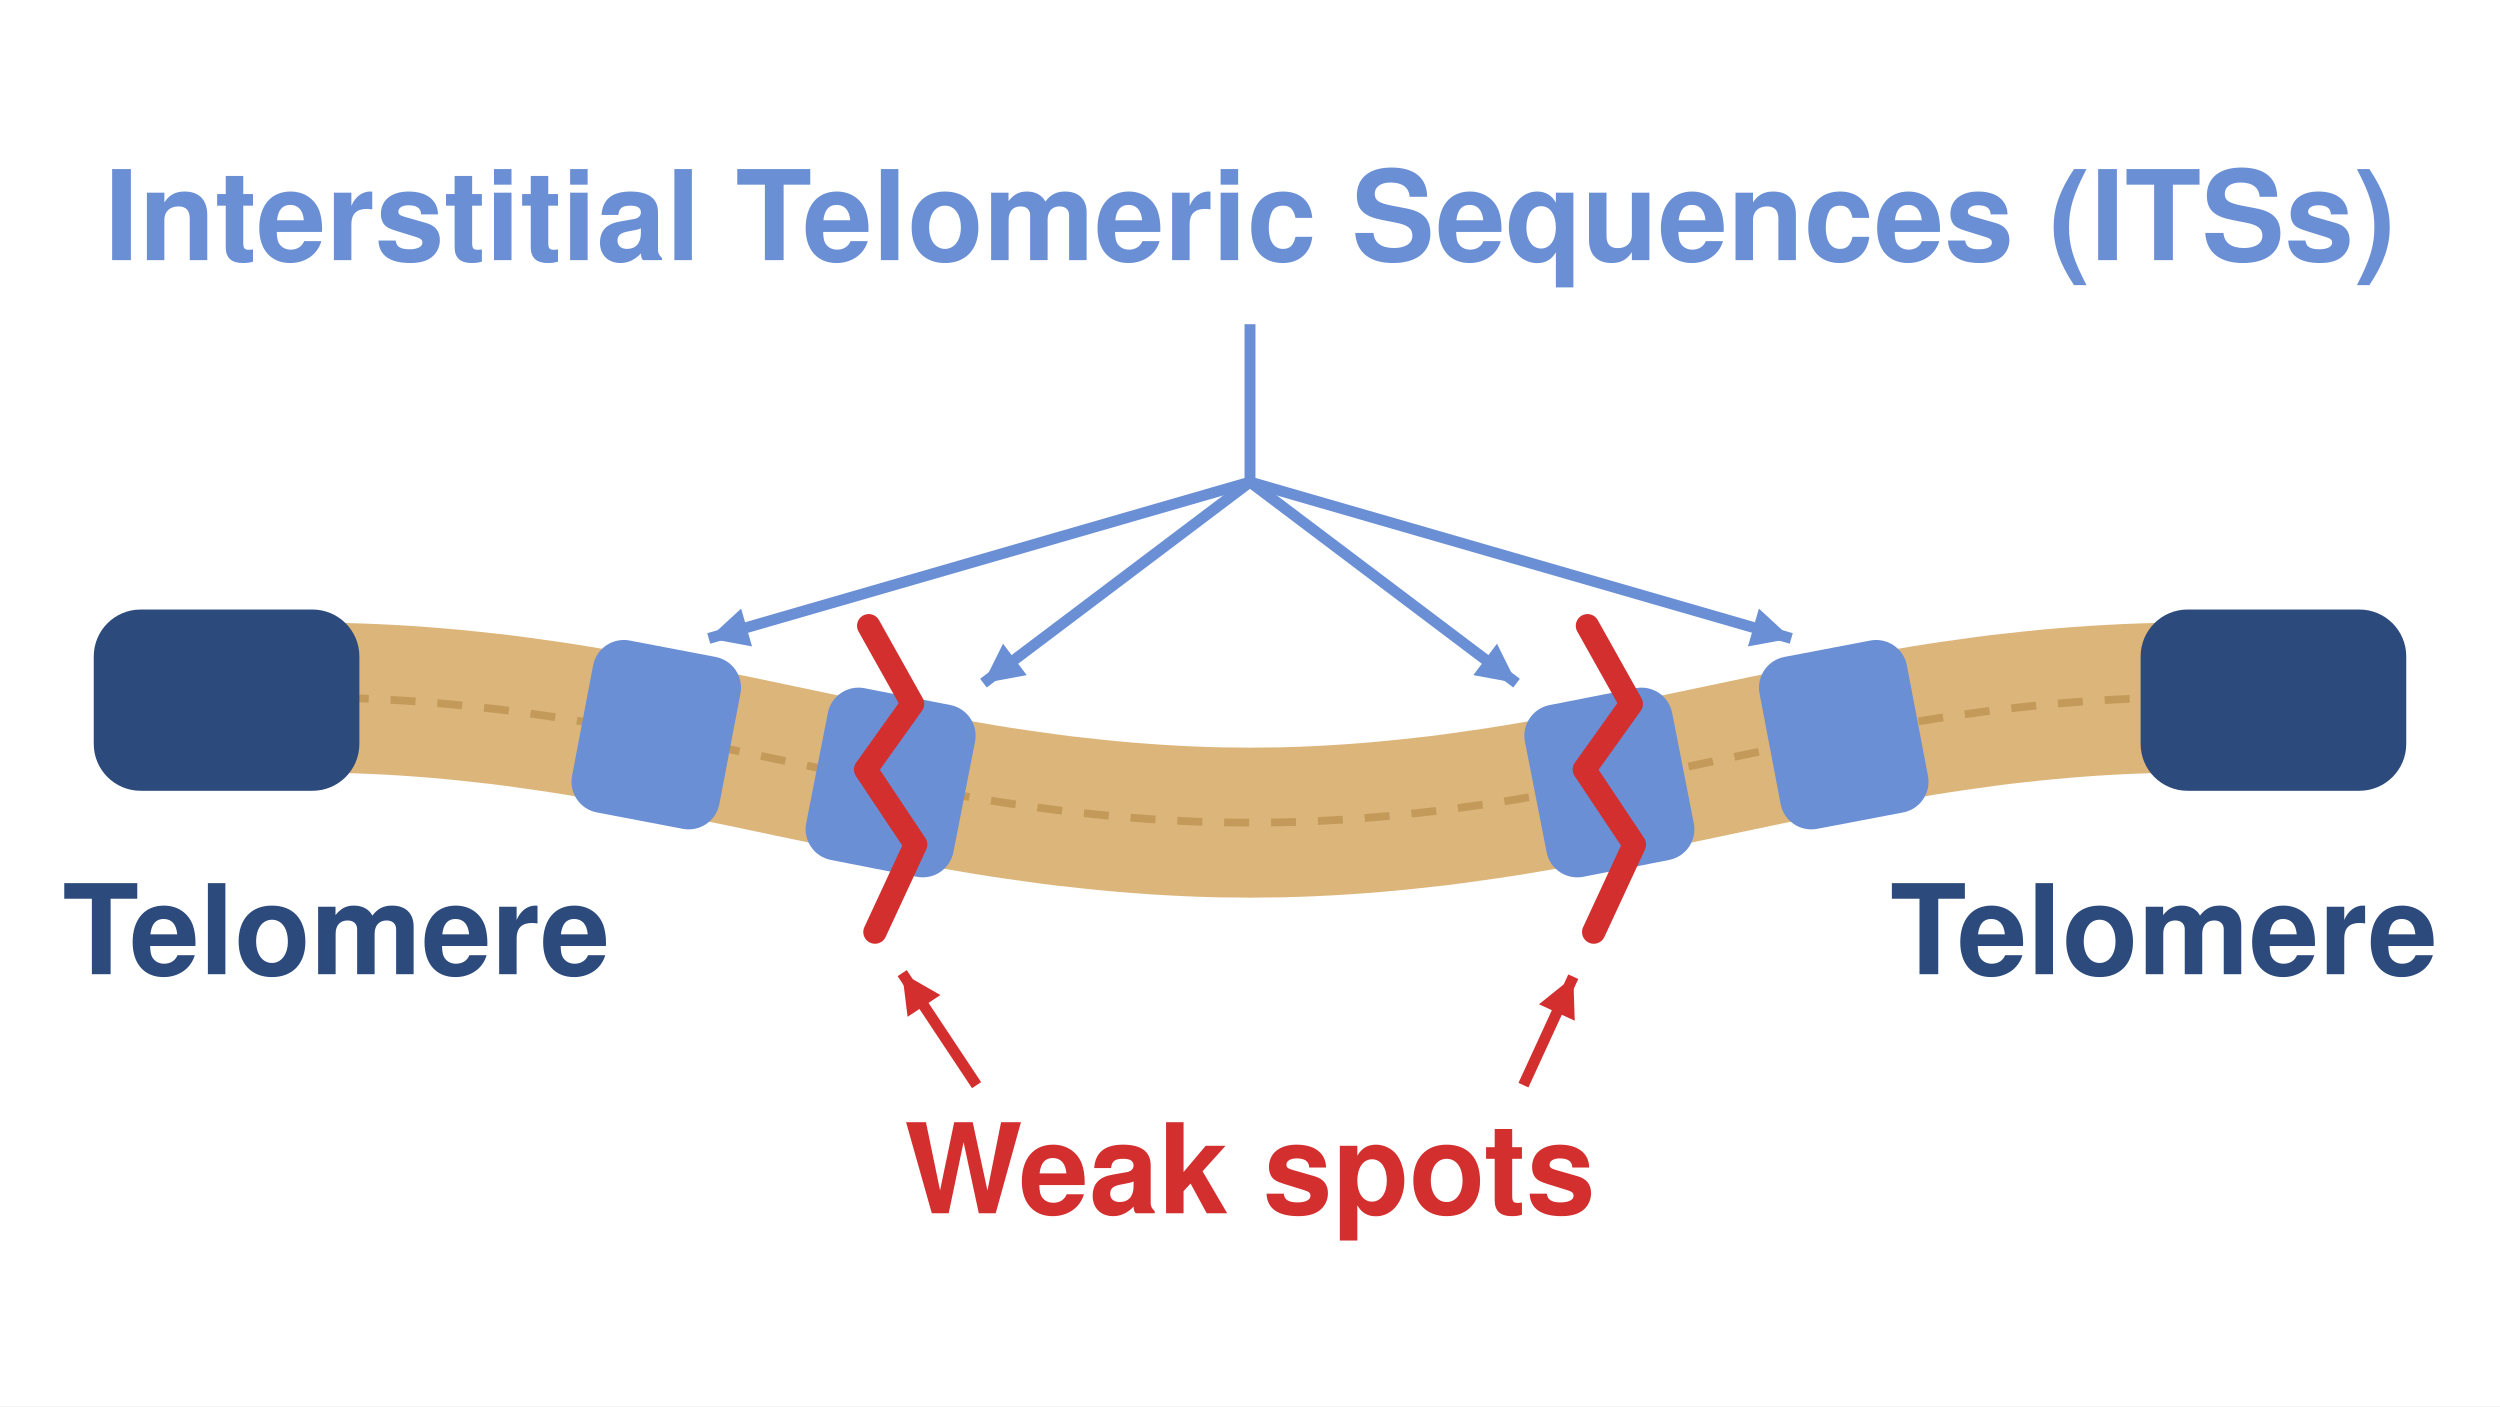
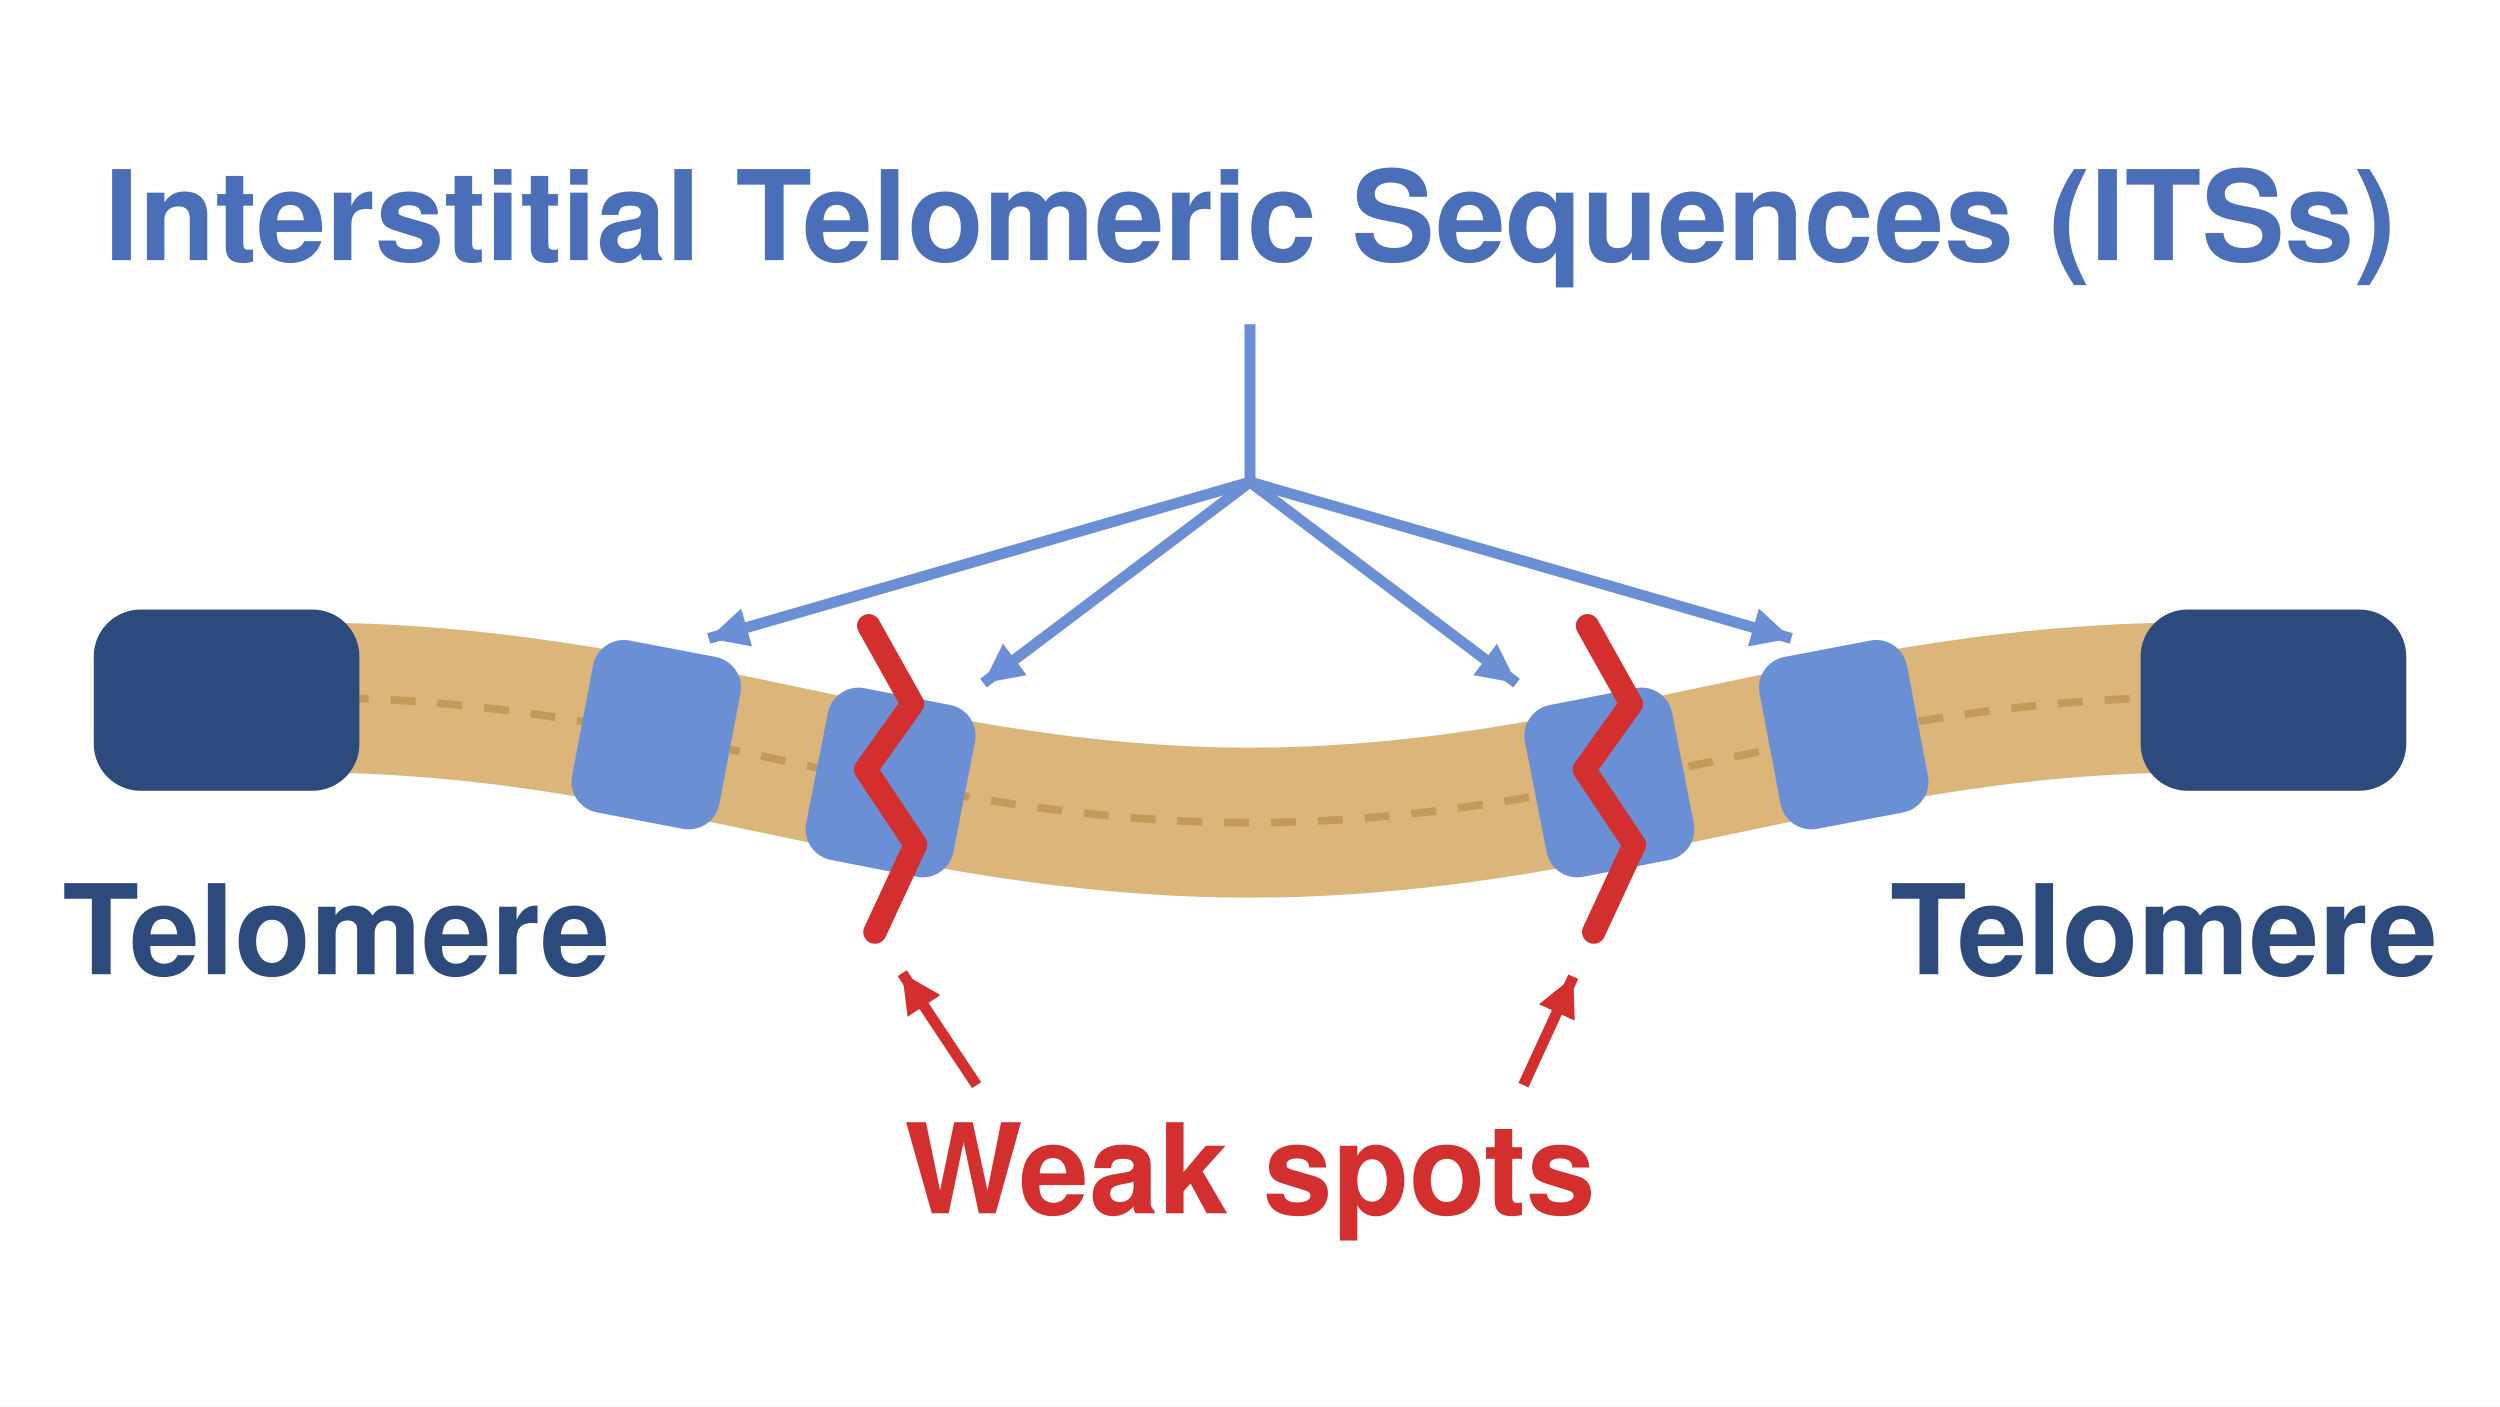
<svg xmlns="http://www.w3.org/2000/svg" viewBox="0 0 1600 900" font-family="Helvetica Neue, Helvetica, Arial, sans-serif">
  <rect width="1600" height="900" fill="#fff" />
  <defs>
    <marker id="ah" viewBox="0 0 10 10" refX="10" refY="5" markerWidth="3.6" markerHeight="3.6" orient="auto">
      <path d="M0 0L10 5L0 10z" fill="#6a8fd4" />
    </marker>
    <marker id="ahr" viewBox="0 0 10 10" refX="10" refY="5" markerWidth="3.6" markerHeight="3.6" orient="auto">
      <path d="M0 0L10 5L0 10z" fill="#d32f2f" />
    </marker>
  </defs>
  <g transform="translate(0 46.5)">
-     <text x="800" y="120" text-anchor="middle" font-size="80" font-weight="700" fill="#6a8fd4">Interstitial Telomeric Sequences (ITSs)</text>
+     <text x="800" y="120" text-anchor="middle" font-size="80" font-weight="700" fill="#4a6fb8">Interstitial Telomeric Sequences (ITSs)</text>
    <path d="M190 400.1 L200 400.0 L210 400.1 L220 400.2 L230 400.5 L240 400.9 L250 401.4 L260 402.0 L270 402.7 L280 403.5 L290 404.4 L300 405.4 L310 406.5 L320 407.6 L330 408.9 L340 410.3 L350 411.7 L360 413.2 L370 414.8 L380 416.5 L390 418.2 L400 420.0 L410 421.8 L420 423.7 L430 425.7 L440 427.6 L450 429.6 L460 431.7 L470 433.7 L480 435.8 L490 437.9 L500 440.0 L510 442.1 L520 444.2 L530 446.3 L540 448.3 L550 450.4 L560 452.4 L570 454.3 L580 456.3 L590 458.2 L600 460.0 L610 461.8 L620 463.5 L630 465.2 L640 466.8 L650 468.3 L660 469.7 L670 471.1 L680 472.4 L690 473.5 L700 474.6 L710 475.6 L720 476.5 L730 477.3 L740 478.0 L750 478.6 L760 479.1 L770 479.5 L780 479.8 L790 479.9 L800 480.0 L810 479.9 L820 479.8 L830 479.5 L840 479.1 L850 478.6 L860 478.0 L870 477.3 L880 476.5 L890 475.6 L900 474.6 L910 473.5 L920 472.4 L930 471.1 L940 469.7 L950 468.3 L960 466.8 L970 465.2 L980 463.5 L990 461.8 L1000 460.0 L1010 458.2 L1020 456.3 L1030 454.3 L1040 452.4 L1050 450.4 L1060 448.3 L1070 446.3 L1080 444.2 L1090 442.1 L1100 440.0 L1110 437.9 L1120 435.8 L1130 433.7 L1140 431.7 L1150 429.6 L1160 427.6 L1170 425.7 L1180 423.7 L1190 421.8 L1200 420.0 L1210 418.2 L1220 416.5 L1230 414.8 L1240 413.2 L1250 411.7 L1260 410.3 L1270 408.9 L1280 407.6 L1290 406.5 L1300 405.4 L1310 404.4 L1320 403.5 L1330 402.7 L1340 402.0 L1350 401.4 L1360 400.9 L1370 400.5 L1380 400.2 L1390 400.1 L1400 400.0 L1410 400.1" fill="none" stroke="#dcb57a" stroke-width="96" />
    <path d="M190 400.1 L200 400.0 L210 400.1 L220 400.2 L230 400.5 L240 400.9 L250 401.4 L260 402.0 L270 402.7 L280 403.5 L290 404.4 L300 405.4 L310 406.5 L320 407.6 L330 408.9 L340 410.3 L350 411.7 L360 413.2 L370 414.8 L380 416.5 L390 418.2 L400 420.0 L410 421.8 L420 423.7 L430 425.7 L440 427.6 L450 429.6 L460 431.7 L470 433.7 L480 435.8 L490 437.9 L500 440.0 L510 442.1 L520 444.2 L530 446.3 L540 448.3 L550 450.4 L560 452.4 L570 454.3 L580 456.3 L590 458.2 L600 460.0 L610 461.8 L620 463.5 L630 465.2 L640 466.8 L650 468.3 L660 469.7 L670 471.1 L680 472.4 L690 473.5 L700 474.6 L710 475.6 L720 476.5 L730 477.3 L740 478.0 L750 478.6 L760 479.1 L770 479.5 L780 479.8 L790 479.9 L800 480.0 L810 479.9 L820 479.8 L830 479.5 L840 479.1 L850 478.6 L860 478.0 L870 477.3 L880 476.5 L890 475.6 L900 474.6 L910 473.5 L920 472.4 L930 471.1 L940 469.7 L950 468.3 L960 466.8 L970 465.2 L980 463.5 L990 461.8 L1000 460.0 L1010 458.2 L1020 456.3 L1030 454.3 L1040 452.4 L1050 450.4 L1060 448.3 L1070 446.3 L1080 444.2 L1090 442.1 L1100 440.0 L1110 437.9 L1120 435.8 L1130 433.7 L1140 431.7 L1150 429.6 L1160 427.6 L1170 425.7 L1180 423.7 L1190 421.8 L1200 420.0 L1210 418.2 L1220 416.5 L1230 414.8 L1240 413.2 L1250 411.7 L1260 410.3 L1270 408.9 L1280 407.6 L1290 406.5 L1300 405.4 L1310 404.4 L1320 403.5 L1330 402.7 L1340 402.0 L1350 401.4 L1360 400.9 L1370 400.5 L1380 400.2 L1390 400.1 L1400 400.0 L1410 400.1" fill="none" stroke="#c49a5a" stroke-width="5" stroke-dasharray="16 14" />
    <rect x="60" y="343.6" width="170" height="116" rx="30" fill="#2c4a7c" />
    <rect x="1370" y="343.6" width="170" height="116" rx="30" fill="#2c4a7c" />
    <rect x="372" y="367.7" width="96" height="112" rx="20" fill="#6a8fd4" transform="rotate(10.8 420 423.7)" />
    <rect x="522" y="398.3" width="96" height="112" rx="20" fill="#6a8fd4" transform="rotate(11.1 570 454.3)" />
    <polyline points="556,354 584,404 554,446 586,494 560,550" fill="none" stroke="#d32f2f" stroke-width="15" stroke-linejoin="round" stroke-linecap="round" />
    <rect x="982" y="398.3" width="96" height="112" rx="20" fill="#6a8fd4" transform="rotate(-11.1 1030 454.3)" />
    <polyline points="1016,354 1044,404 1014,446 1046,494 1020,550" fill="none" stroke="#d32f2f" stroke-width="15" stroke-linejoin="round" stroke-linecap="round" />
    <rect x="1132" y="367.7" width="96" height="112" rx="20" fill="#6a8fd4" transform="rotate(-10.8 1180 423.7)" />
    <line x1="800" y1="161" x2="800" y2="262" stroke="#6a8fd4" stroke-width="7" />
    <line x1="800" y1="262" x2="453.6" y2="362.1" stroke="#6a8fd4" stroke-width="7" marker-end="url(#ah)" />
    <line x1="800" y1="262" x2="629.4" y2="390.7" stroke="#6a8fd4" stroke-width="7" marker-end="url(#ah)" />
    <line x1="800" y1="262" x2="970.6" y2="390.7" stroke="#6a8fd4" stroke-width="7" marker-end="url(#ah)" />
    <line x1="800" y1="262" x2="1146.4" y2="362.1" stroke="#6a8fd4" stroke-width="7" marker-end="url(#ah)" />
    <line x1="625" y1="648" x2="577.4" y2="576.3" stroke="#d32f2f" stroke-width="7" marker-end="url(#ahr)" />
    <line x1="975" y1="648" x2="1006.9" y2="578.6" stroke="#d32f2f" stroke-width="7" marker-end="url(#ahr)" />
    <text x="800" y="730" text-anchor="middle" font-size="80" font-weight="700" fill="#d32f2f">Weak spots</text>
    <text x="40" y="577" font-size="80" font-weight="700" fill="#2c4a7c">Telomere</text>
    <text x="1560" y="577" text-anchor="end" font-size="80" font-weight="700" fill="#2c4a7c">Telomere</text>
  </g>
</svg>
